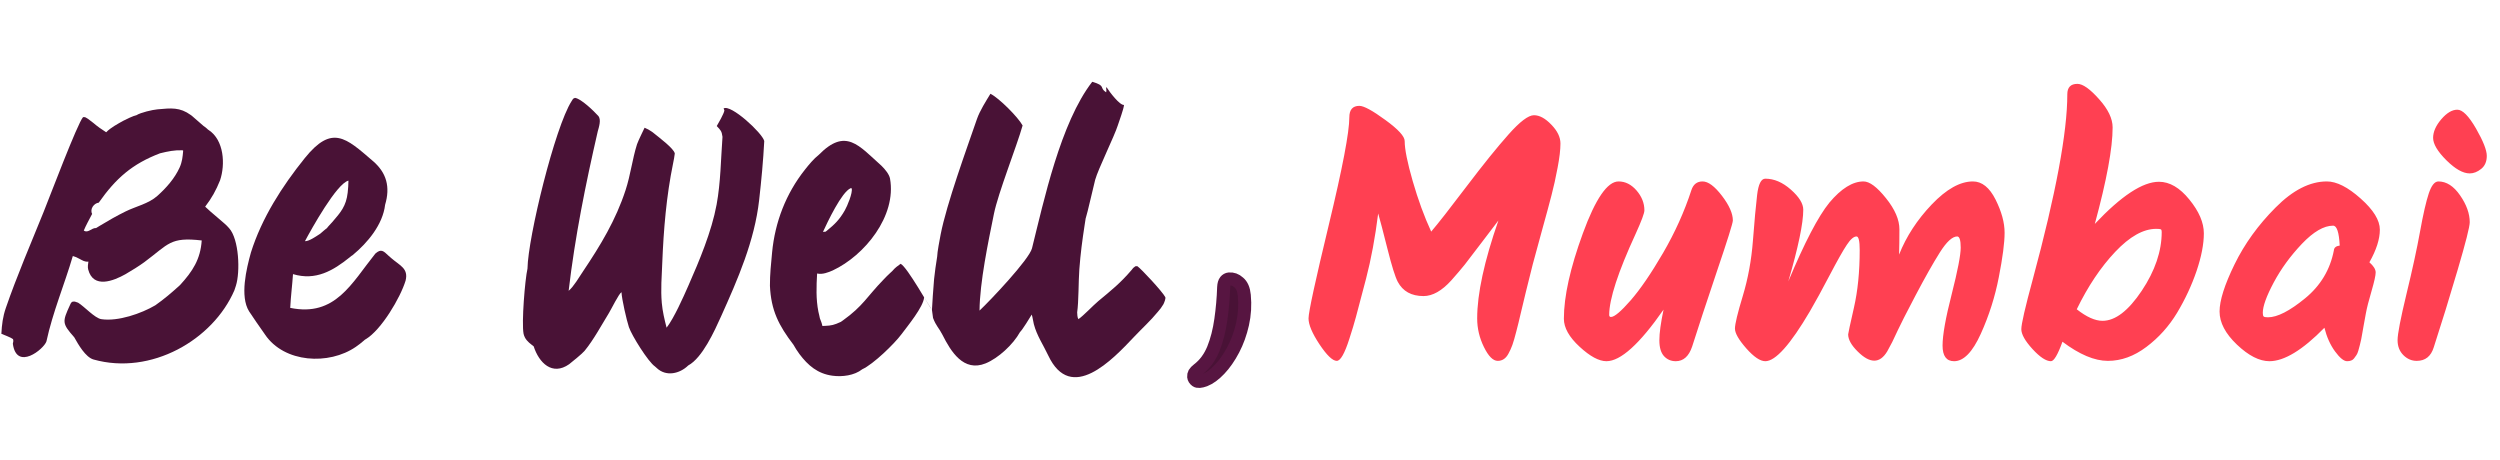
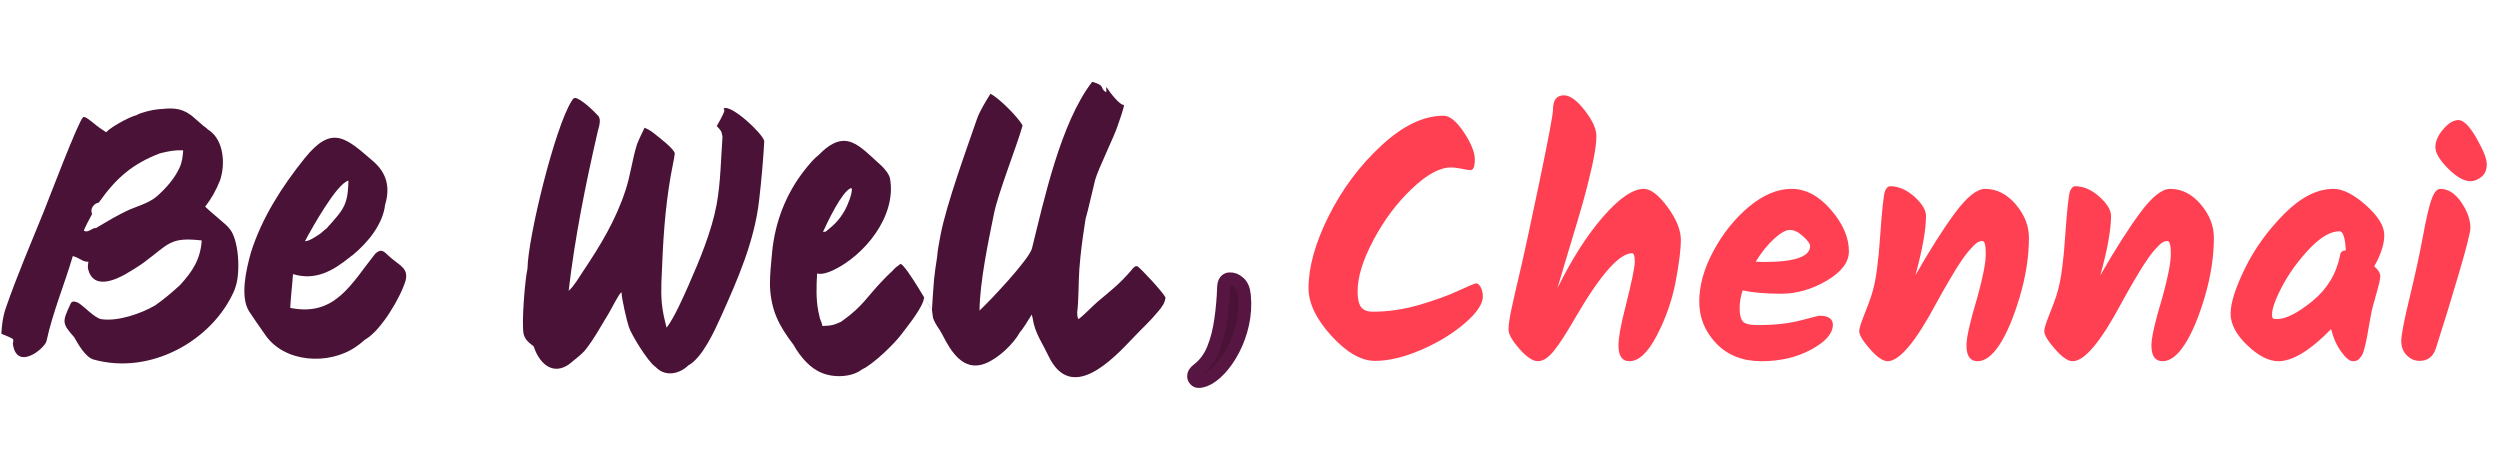
<svg xmlns="http://www.w3.org/2000/svg" width="299" height="55" viewBox="0 0 299 55" fill="none">
  <path d="M144.103 45.461C143.594 45.646 143.247 45.671 143.064 45.535C142.881 45.4 142.78 45.239 142.762 45.054C142.749 44.919 142.778 44.78 142.85 44.637C142.923 44.511 143.07 44.361 143.291 44.186C144.084 43.582 144.694 42.758 145.12 41.713C145.532 40.686 145.829 39.526 146.01 38.232C146.194 36.955 146.307 35.66 146.35 34.345C146.369 34.003 146.439 33.758 146.56 33.61C146.682 33.462 146.828 33.38 146.996 33.364C147.418 33.324 147.806 33.465 148.16 33.788C148.53 34.093 148.749 34.599 148.817 35.307C148.931 36.487 148.862 37.634 148.612 38.747C148.362 39.86 147.993 40.883 147.504 41.815C147.015 42.747 146.47 43.531 145.867 44.168C145.265 44.804 144.677 45.235 144.103 45.461Z" fill="#491236" stroke="#571541" stroke-width="1.559" />
  <path fill-rule="evenodd" clip-rule="evenodd" d="M18.84 13.076C20.468 12.929 21.507 12.804 22.823 13.759L22.951 13.855L24.351 15.073C24.498 15.179 24.68 15.295 24.806 15.429L24.857 15.488L24.946 15.544C26.799 16.747 26.965 19.658 26.318 21.569C25.835 22.77 25.33 23.681 24.538 24.718C25.055 25.257 27.085 26.869 27.277 27.158L27.396 27.284C28.597 28.603 28.745 32.519 28.212 34.18L28.035 34.716C25.468 40.666 18.056 44.922 11.191 42.998C10.225 42.728 9.349 41.175 8.882 40.343C7.402 38.669 7.448 38.498 8.372 36.478C8.444 36.285 8.48 36.256 8.607 36.102C8.983 36.023 8.922 36.068 9.337 36.199C10.086 36.653 11.335 38.052 12.114 38.171C14.107 38.475 16.912 37.494 18.576 36.512C19.635 35.77 20.577 34.963 21.532 34.094C23.042 32.444 23.978 31.004 24.125 28.758C20.327 28.32 20.187 29.182 17.301 31.323C16.63 31.821 15.727 32.373 14.997 32.798C13.613 33.574 11.164 34.582 10.547 32.23C10.469 31.933 10.53 31.593 10.571 31.288C10.128 31.341 9.895 31.156 9.489 30.95C9.168 30.781 9.063 30.72 8.71 30.62C7.716 34.013 6.307 37.331 5.552 40.835C5.248 41.754 1.978 44.399 1.536 41.109C1.585 40.868 1.626 40.784 1.557 40.558C1.316 40.366 0.506 40.065 0.164 39.922C0.227 38.794 0.332 37.895 0.701 36.823C1.985 33.087 3.752 28.964 5.219 25.341C5.911 23.632 9.273 14.73 9.936 14.005C10.249 13.993 10.234 14.047 10.532 14.22L11.163 14.702C11.675 15.142 12.132 15.456 12.697 15.819C13.251 15.254 14.031 14.848 14.722 14.456C15.059 14.277 15.971 13.838 16.319 13.778C16.815 13.461 18.226 13.131 18.84 13.076ZM21.826 17.971C20.788 17.95 20.15 18.092 19.14 18.334C15.814 19.606 13.874 21.309 11.81 24.237C11.247 24.302 10.719 24.99 11.019 25.584C10.747 26.107 10.22 27.062 10.022 27.574C10.534 27.932 10.941 27.242 11.495 27.273L11.933 27.005C12.952 26.387 13.946 25.816 15.027 25.285C16.272 24.671 17.764 24.371 18.821 23.427C19.879 22.483 20.888 21.343 21.478 20.044C21.788 19.361 21.847 18.748 21.908 18.02L21.826 17.971Z" fill="#491236" />
  <path fill-rule="evenodd" clip-rule="evenodd" d="M36.453 18.91C39.707 14.872 41.364 16.475 44.56 19.225C46.247 20.651 46.695 22.361 46.059 24.491C45.786 26.857 43.965 29.041 42.165 30.523C42.143 30.541 42.119 30.557 42.096 30.57L42.033 30.605L41.84 30.763C39.836 32.376 37.752 33.601 35.043 32.785C34.952 34.147 34.783 35.37 34.711 36.822C40.112 37.928 42.046 33.87 44.889 30.334L44.951 30.28C45.581 29.749 45.864 30.002 46.463 30.58L46.831 30.901C47.84 31.773 48.872 32.108 48.508 33.565C47.893 35.595 45.594 39.482 43.73 40.576L43.642 40.626L43.512 40.742C43.208 41.009 42.888 41.257 42.554 41.485C39.334 43.702 33.996 43.409 31.7 40.019L31.62 39.9C31.447 39.693 29.923 37.448 29.79 37.236C28.67 35.444 29.47 32.14 30.012 30.195C31.311 26.063 33.753 22.262 36.453 18.91ZM41.674 21.603C40.267 21.944 37.237 27.407 36.471 28.846C36.967 28.873 37.867 28.227 38.304 27.949C38.361 27.877 39.009 27.352 39.123 27.258C39.182 27.149 39.607 26.715 39.73 26.572C40.754 25.387 41.399 24.653 41.583 23.041C41.639 22.503 41.669 22.147 41.674 21.603Z" fill="#491236" />
  <path fill-rule="evenodd" clip-rule="evenodd" d="M68.77 11.705C69.504 11.8 71.026 13.283 71.548 13.858C71.935 14.286 71.638 15.181 71.49 15.717C70.024 22.097 68.774 28.283 68.01 34.78C68.615 34.279 69.284 33.119 69.745 32.433C71.825 29.336 73.653 26.312 74.821 22.732C75.419 20.903 75.623 19.04 76.188 17.253C76.402 16.683 76.823 15.847 77.093 15.275C77.495 15.455 77.645 15.532 77.95 15.744L78.091 15.844L78.213 15.944C78.894 16.496 80.607 17.776 80.705 18.357C80.66 18.755 80.581 19.158 80.5 19.549C79.695 23.465 79.368 27.45 79.207 31.439C79.143 33.027 79.01 34.626 79.149 36.215C79.239 37.241 79.467 38.193 79.724 39.191C80.603 38.062 81.707 35.582 82.321 34.186C83.646 31.172 85.107 27.705 85.706 24.468C86.195 21.825 86.213 19.022 86.41 16.368C86.311 15.667 86.216 15.606 85.724 15.075C85.912 14.761 86.574 13.61 86.637 13.22C86.642 13.187 86.564 13.019 86.542 12.973C87.396 12.418 91.188 15.924 91.405 16.867C91.281 19.253 91.061 21.55 90.795 23.92C90.245 28.82 88.238 33.4 86.233 37.855C85.467 39.555 84.01 42.798 82.312 43.709C81.288 44.707 79.68 45.067 78.566 44.035L78.513 43.985L78.326 43.821C77.526 43.279 75.548 40.114 75.216 39.12C74.947 38.3 74.362 35.785 74.332 34.946C74.013 35.121 73.131 36.947 72.817 37.456C71.931 38.895 70.996 40.645 69.925 41.95C69.626 42.316 68.483 43.224 68.072 43.558C66.045 44.987 64.46 43.388 63.828 41.422L63.615 41.259C63.132 40.886 62.763 40.54 62.618 39.917C62.37 38.605 62.781 33.468 63.087 32.131C63.148 28.356 66.374 15.199 68.361 12.1C68.577 11.767 68.471 11.837 68.77 11.705ZM76.656 17.452C76.639 17.467 76.617 17.49 76.578 17.525L76.656 17.452Z" fill="#491236" />
  <path fill-rule="evenodd" clip-rule="evenodd" d="M130.631 9.782C132.322 10.273 131.423 10.476 132.29 11.041C132.394 10.724 132.211 10.523 132.349 10.43L132.401 10.513C132.696 10.982 133.91 12.605 134.434 12.551C134.373 13.112 133.88 14.393 133.685 15.009C133.296 16.251 131.328 20.248 130.983 21.503C130.823 22.085 130.027 25.622 129.86 26.078L129.846 26.113L129.721 26.919C129.441 28.751 129.234 30.276 129.088 32.219C128.983 33.604 129.015 36.114 128.829 37.359C128.85 37.642 128.839 37.936 128.976 38.172C129.587 37.763 130.722 36.541 131.358 36.012C132.94 34.698 133.975 33.881 135.325 32.307L135.531 32.048C135.841 31.812 135.719 31.837 136.029 31.838C136.488 32.145 139.011 34.863 139.365 35.528C139.451 35.69 139.244 36.183 139.145 36.388C138.895 36.796 138.787 36.938 138.474 37.3C137.618 38.35 136.549 39.319 135.672 40.249C133.061 43.018 128.095 48.296 125.37 42.516C124.77 41.242 124.006 40.141 123.647 38.767C123.56 38.433 123.499 37.907 123.395 37.623C123.16 38.01 122.292 39.437 121.988 39.723C121.175 41.199 119.394 42.844 117.881 43.459C115.229 44.537 113.714 42.016 112.717 40.039C112.299 39.212 111.967 39.02 111.592 38.027L111.461 37.062L110.524 35.556C110.452 36.694 108.537 39.006 107.813 39.979C106.959 41.129 104.435 43.575 103.127 44.163C102.177 44.919 100.715 45.096 99.544 44.933C97.788 44.689 96.64 43.713 95.612 42.342C95.321 41.958 95.138 41.639 94.896 41.228C93.138 38.927 92.215 37.128 92.084 34.182C92.075 32.852 92.216 31.51 92.342 30.196C92.693 26.551 93.991 23.173 96.267 20.296C96.751 19.684 97.312 19.002 97.933 18.512C101.167 15.23 102.723 17.422 105.39 19.793L105.464 19.865C105.847 20.241 106.357 20.857 106.447 21.361C107.252 25.833 103.405 30.559 99.605 32.34C99.073 32.576 98.379 32.845 97.783 32.722L97.726 32.709C97.641 34.26 97.578 35.769 97.883 37.293C97.931 37.537 98.025 37.838 98.058 38.072C98.174 38.374 98.303 38.669 98.355 38.986L98.697 38.973C99.43 38.939 99.757 38.872 100.567 38.495L100.809 38.325C103.235 36.593 103.68 35.483 105.666 33.444C105.935 33.153 106.183 32.913 106.452 32.662L106.731 32.404L106.792 32.332C107.094 31.987 107.332 31.831 107.717 31.549C108.507 31.931 111.214 36.817 111.461 37.062C111.478 36.701 111.646 34.003 111.717 33.373C111.816 32.504 111.927 31.616 112.085 30.694C112.091 30.189 112.386 28.635 112.498 28.057C113.209 24.386 115.631 17.751 116.849 14.22C117.182 13.256 117.921 12.092 118.457 11.215C119.477 11.718 121.768 14.014 122.303 15.009C121.612 17.469 119.385 23.054 118.875 25.572C118.192 28.947 117.181 33.741 117.152 37.146C118.41 35.968 123.096 31.024 123.427 29.697C124.834 24.073 126.828 14.687 130.631 9.782ZM101.736 22.508C100.647 22.982 98.959 26.581 98.426 27.736L98.75 27.705L98.935 27.557C99.834 26.828 100.415 26.254 101.041 25.157C101.33 24.651 102.009 23.054 101.861 22.519L101.736 22.508Z" fill="#491236" />
-   <path d="M162.58 12.66L162.58 12.66Q163.38 12.66 165.69 14.35Q168 16.03 168 16.87L168 16.87Q168 18.33 168.96 21.66Q169.92 24.99 171.17 27.70L171.17 27.70Q172.42 26.24 175.40 22.30Q178.38 18.37 180.42 16.08Q182.46 13.78 183.46 13.78Q184.46 13.78 185.54 14.91Q186.63 16.03 186.63 17.16Q186.63 18.28 186.29 20.05Q185.96 21.83 185.56 23.35Q185.17 24.87 184.44 27.49Q183.71 30.12 183.31 31.64Q182.92 33.16 182.50 34.89Q182.08 36.62 181.85 37.60Q181.63 38.58 181.35 39.64Q181.08 40.70 180.88 41.26Q180.67 41.83 180.42 42.28L180.42 42.28Q179.96 43.16 179.13 43.16Q178.29 43.16 177.48 41.51Q176.67 39.87 176.67 38.08L176.67 38.08Q176.67 33.66 179.21 26.37L179.21 26.37Q178.50 27.28 177.17 29.05Q175.83 30.83 175.19 31.64Q174.54 32.45 173.58 33.53L173.58 33.53Q171.88 35.41 170.25 35.41L170.25 35.41Q168.08 35.41 167.17 33.70L167.17 33.70Q166.71 32.83 165.94 29.76Q165.17 26.70 164.83 25.53L164.83 25.53Q164.29 29.83 163.38 33.33Q162.46 36.83 162.17 37.91Q161.88 38.99 161.38 40.53L161.38 40.53Q160.54 43.16 159.88 43.16L159.88 43.16Q159.13 43.16 157.81 41.18Q156.50 39.20 156.50 38.08Q156.50 36.95 158.94 26.83Q161.38 16.70 161.38 14.03L161.38 14.03Q161.38 12.66 162.58 12.66ZM202.29 22.74L202.29 22.74Q202.63 21.70 203.63 21.70Q204.63 21.70 205.94 23.41Q207.25 25.12 207.25 26.37L207.25 26.37Q207.25 26.83 205.33 32.49Q203.42 38.16 202.38 41.45L202.38 41.45Q201.79 43.20 200.42 43.20L200.42 43.20Q199.58 43.20 199.02 42.60Q198.46 41.99 198.46 40.70Q198.46 39.41 198.96 37.03L198.96 37.03Q194.67 43.20 192.13 43.20L192.13 43.20Q190.79 43.20 188.92 41.47Q187.04 39.74 187.04 38.12L187.04 38.12Q187.04 34.12 189.31 27.91Q191.58 21.70 193.58 21.70L193.58 21.70Q194.79 21.70 195.73 22.78Q196.67 23.87 196.67 25.16L196.67 25.16Q196.67 25.66 195.63 27.95L195.63 27.95Q192.46 34.83 192.46 37.66L192.46 37.66Q192.46 37.91 192.67 37.91L192.67 37.91Q193.29 37.91 195.02 35.93Q196.75 33.95 198.90 30.26Q201.04 26.58 202.29 22.74ZM235.96 21.70L235.96 21.70Q237.58 21.70 238.67 23.87Q239.75 26.03 239.75 27.83Q239.75 29.62 239.06 33.14Q238.38 36.66 236.90 39.93Q235.42 43.20 233.71 43.20L233.71 43.20Q232.33 43.20 232.33 41.33Q232.33 39.45 233.42 35.20Q234.50 30.95 234.50 29.62Q234.50 28.28 234.08 28.28L234.08 28.28Q233.21 28.28 232 30.20Q230.79 32.12 229.10 35.33Q227.42 38.53 227 39.45Q226.58 40.37 226.31 40.91Q226.04 41.45 225.71 42.03L225.71 42.03Q224.38 44.24 222.17 42.03L222.17 42.03Q221.04 40.91 221.04 39.99L221.04 39.99Q221.04 39.83 221.73 36.80Q222.42 33.78 222.42 29.91L222.42 29.91Q222.42 28.28 222.04 28.28L222.04 28.28Q221.54 28.28 220.88 29.28Q220.21 30.28 218.83 32.91Q217.46 35.53 216.46 37.24L216.46 37.24Q212.96 43.20 211.13 43.20L211.13 43.20Q210.21 43.20 208.85 41.66Q207.50 40.12 207.50 39.30Q207.50 38.49 208.44 35.39Q209.38 32.28 209.65 28.78Q209.92 25.28 210.15 23.33Q210.38 21.37 211.13 21.37L211.13 21.37Q212.71 21.37 214.19 22.68Q215.67 23.99 215.67 25.08L215.67 25.08Q215.67 27.53 213.88 33.66L213.88 33.66Q216.79 26.70 218.79 24.24L218.79 24.24Q220.92 21.70 222.88 21.70L222.88 21.70Q223.96 21.70 225.56 23.70Q227.17 25.70 227.17 27.43Q227.17 29.16 227.13 30.45L227.13 30.45Q228.42 27.20 231.04 24.45Q233.67 21.70 235.96 21.70ZM258.21 21.74L258.21 21.74Q260.13 21.74 261.85 23.87Q263.58 25.99 263.58 27.91Q263.58 29.83 262.71 32.41Q261.83 34.99 260.38 37.41Q258.92 39.83 256.71 41.49Q254.50 43.16 252.10 43.16Q249.71 43.16 246.67 40.87L246.67 40.87Q245.83 43.20 245.29 43.20L245.29 43.20Q244.42 43.20 243.08 41.74Q241.75 40.28 241.75 39.37Q241.75 38.45 243.13 33.37L243.13 33.37Q247.25 18.12 247.25 11.28L247.25 11.28Q247.25 10.03 248.46 10.03L248.46 10.03Q249.42 10.03 251.04 11.85Q252.67 13.66 252.67 15.24L252.67 15.24Q252.67 18.95 250.54 26.78L250.54 26.78Q255.29 21.74 258.21 21.74ZM251.46 38.37L251.46 38.37Q253.75 38.37 256.15 34.78Q258.54 31.20 258.54 27.74L258.54 27.74Q258.54 27.49 258.44 27.43Q258.33 27.37 257.88 27.37L257.88 27.37Q255.58 27.37 252.98 30.12Q250.38 32.87 248.38 36.99L248.38 36.99Q250.13 38.37 251.46 38.37ZM283.38 31.37L283.38 31.37Q284.13 32.03 284.13 32.58Q284.13 33.12 283.63 34.83Q283.13 36.53 282.96 37.47Q282.79 38.41 282.69 38.95Q282.58 39.49 282.54 39.80Q282.50 40.12 282.40 40.58Q282.29 41.03 282.23 41.30Q282.17 41.58 282.06 41.93Q281.96 42.28 281.83 42.47Q281.71 42.66 281.54 42.87L281.54 42.87Q281.29 43.20 280.71 43.20Q280.13 43.20 279.27 42.03Q278.42 40.87 278 39.20L278 39.20Q274.08 43.20 271.42 43.20L271.42 43.20Q269.63 43.20 267.54 41.22Q265.46 39.24 265.46 37.26Q265.46 35.28 267.25 31.62Q269.04 27.95 272.15 24.83Q275.25 21.70 278.29 21.70L278.29 21.70Q280.04 21.70 282.33 23.74Q284.63 25.78 284.63 27.47Q284.63 29.16 283.38 31.37ZM271.25 37.95L271.25 37.95Q272.92 37.95 275.69 35.68Q278.46 33.41 279.13 29.95L279.13 29.95Q279.17 29.45 279.83 29.37L279.83 29.37Q279.71 26.99 279.04 26.99L279.04 26.99Q277.38 26.99 275.31 29.16Q273.25 31.33 271.94 33.78Q270.63 36.24 270.63 37.41L270.63 37.41Q270.63 37.74 270.73 37.85Q270.83 37.95 271.25 37.95ZM291 16.49Q291 15.41 291.98 14.26Q292.96 13.12 293.90 13.12Q294.83 13.12 296.13 15.37Q297.42 17.62 297.42 18.64Q297.42 19.66 296.75 20.20Q296.08 20.74 295.38 20.74L295.38 20.74Q294.17 20.74 292.58 19.16Q291 17.58 291 16.49ZM291.63 21.70L291.63 21.70Q293.08 21.70 294.23 23.37Q295.38 25.03 295.38 26.58L295.38 26.58Q295.38 27.37 293.94 32.26Q292.50 37.16 291.08 41.53L291.08 41.53Q290.58 43.16 289.04 43.16L289.04 43.16Q288.13 43.16 287.44 42.47Q286.75 41.78 286.75 40.68Q286.75 39.58 287.81 35.18Q288.88 30.78 289.44 27.68Q290 24.58 290.48 23.14Q290.96 21.70 291.63 21.70Z" fill="#FF4052" />
+   <path d="M172.64 13.84L172.64 13.84Q173.75 13.84 175.07 15.81Q176.39 17.79 176.39 19.07Q176.39 20.35 175.87 20.35L175.87 20.35Q175.63 20.35 174.85 20.19Q174.07 20.03 173.51 20.03L173.51 20.03Q171.52 20.03 168.84 22.59Q166.16 25.14 164.27 28.70Q162.37 32.25 162.37 34.85L162.37 34.85Q162.37 36.13 162.77 36.71Q163.17 37.28 164.21 37.28L164.21 37.28Q166.96 37.28 169.80 36.45Q172.64 35.61 174.47 34.75Q176.31 33.89 176.57 33.89Q176.83 33.89 177.09 34.35Q177.35 34.81 177.35 35.45L177.35 35.45Q177.35 36.80 175.19 38.66Q173.03 40.52 169.98 41.84Q166.92 43.16 164.45 43.16Q161.97 43.16 159.23 40.16Q156.50 37.16 156.50 34.45L156.50 34.45Q156.50 30.65 158.93 25.80Q161.37 20.95 165.23 17.39Q169.08 13.84 172.64 13.84ZM185.74 13.08L185.74 13.08Q185.74 11.40 187.05 11.40L187.05 11.40Q188.13 11.40 189.53 13.20Q190.93 15.00 190.93 16.27Q190.93 17.55 190.41 19.87Q189.89 22.19 189.35 24.10Q188.81 26.02 187.73 29.56Q186.66 33.09 186.26 34.49L186.26 34.49Q188.85 29.22 191.75 25.90Q194.64 22.59 196.60 22.59L196.60 22.59Q197.84 22.59 199.44 24.76Q201.03 26.94 201.03 28.68Q201.03 30.41 200.40 33.73Q199.76 37.04 198.16 40.12Q196.56 43.20 194.88 43.20L194.88 43.20Q193.57 43.20 193.57 41.32L193.57 41.32Q193.57 39.96 194.36 36.88L194.36 36.88Q195.52 32.29 195.52 31.29Q195.52 30.29 195.20 30.29L195.20 30.29Q192.89 30.29 188.41 38.00L188.41 38.00Q186.89 40.64 185.88 41.92Q184.86 43.20 183.94 43.20Q183.02 43.20 181.72 41.72Q180.42 40.24 180.42 39.42Q180.42 38.60 180.76 37.00Q181.10 35.41 181.80 32.45Q182.50 29.50 184.12 21.73Q185.74 13.96 185.74 13.08ZM221.13 30.05Q221.13 32.01 218.47 33.57Q215.81 35.13 213.02 35.13Q210.22 35.13 208.42 34.73L208.42 34.73Q208.06 35.81 208.06 36.88Q208.06 37.96 208.42 38.42Q208.78 38.88 210.22 38.88L210.22 38.88Q213.22 38.88 215.35 38.32Q217.49 37.76 217.57 37.76L217.57 37.76Q219.21 37.76 219.21 38.84L219.21 38.84Q219.21 40.40 216.63 41.80Q214.06 43.20 210.68 43.20Q207.31 43.20 205.27 41.08Q203.23 38.96 203.23 36.07Q203.23 33.17 204.93 30.01Q206.63 26.86 209.18 24.72Q211.74 22.59 214.28 22.59Q216.81 22.59 218.97 25.08Q221.13 27.58 221.13 30.05L221.13 30.05ZM216.49 29.42Q216.49 29.02 215.65 28.26Q214.82 27.50 214.08 27.50Q213.34 27.50 212.18 28.56Q211.02 29.62 209.98 31.29L209.98 31.29Q210.34 31.33 211.02 31.33L211.02 31.33Q216.49 31.33 216.49 29.42L216.49 29.42ZM237.42 22.59L237.42 22.59Q239.50 22.59 241.08 24.44Q242.66 26.30 242.66 28.42L242.66 28.42Q242.66 31.81 241.56 35.51Q240.46 39.20 239.16 41.20Q237.86 43.20 236.52 43.20Q235.19 43.20 235.19 41.32L235.19 41.32Q235.19 39.88 236.50 35.53L236.50 35.53Q237.50 31.93 237.50 30.37Q237.50 28.82 237.10 28.82L237.10 28.82Q236.58 28.82 236.09 29.34Q235.59 29.85 235.27 30.25Q234.95 30.65 234.53 31.27Q234.11 31.89 233.81 32.39Q233.51 32.89 233.05 33.67Q232.59 34.45 232.31 34.95Q232.03 35.45 231.59 36.25L231.59 36.25Q227.88 43.20 225.76 43.20L225.76 43.20Q224.92 43.20 223.64 41.74Q222.36 40.28 222.36 39.60L222.36 39.60Q222.36 39.16 222.94 37.70Q223.52 36.25 223.78 35.47Q224.04 34.69 224.22 33.81Q224.40 32.93 224.52 31.91Q224.64 30.89 224.70 30.33Q224.76 29.77 224.84 28.58L224.84 28.58Q225.20 23.38 225.46 22.82Q225.72 22.27 226.04 22.27L226.04 22.27Q227.56 22.27 228.96 23.52Q230.35 24.78 230.35 25.82L230.35 25.82Q230.35 28.30 229.08 32.93L229.08 32.93Q231.67 28.38 233.81 25.48Q235.95 22.59 237.42 22.59ZM259.55 22.59L259.55 22.59Q261.63 22.59 263.21 24.44Q264.78 26.30 264.78 28.42L264.78 28.42Q264.78 31.81 263.69 35.51Q262.59 39.20 261.29 41.20Q259.99 43.20 258.65 43.20Q257.31 43.20 257.31 41.32L257.31 41.32Q257.31 39.88 258.63 35.53L258.63 35.53Q259.63 31.93 259.63 30.37Q259.63 28.82 259.23 28.82L259.23 28.82Q258.71 28.82 258.21 29.34Q257.71 29.85 257.39 30.25Q257.08 30.65 256.66 31.27Q256.24 31.89 255.94 32.39Q255.64 32.89 255.18 33.67Q254.72 34.45 254.44 34.95Q254.16 35.45 253.72 36.25L253.72 36.25Q250.01 43.20 247.89 43.20L247.89 43.20Q247.05 43.20 245.77 41.74Q244.49 40.28 244.49 39.60L244.49 39.60Q244.49 39.16 245.07 37.70Q245.65 36.25 245.91 35.47Q246.17 34.69 246.35 33.81Q246.53 32.93 246.65 31.91Q246.77 30.89 246.83 30.33Q246.89 29.77 246.97 28.58L246.97 28.58Q247.33 23.38 247.59 22.82Q247.85 22.27 248.17 22.27L248.17 22.27Q249.69 22.27 251.08 23.52Q252.48 24.78 252.48 25.82L252.48 25.82Q252.48 28.30 251.20 32.93L251.20 32.93Q253.80 28.38 255.94 25.48Q258.07 22.59 259.55 22.59ZM283.96 31.85L283.96 31.85Q284.68 32.49 284.68 33.01Q284.68 33.53 284.20 35.17Q283.72 36.80 283.56 37.70Q283.40 38.60 283.30 39.12Q283.20 39.64 283.16 39.94Q283.12 40.24 283.02 40.68Q282.92 41.12 282.86 41.38Q282.80 41.64 282.70 41.98Q282.60 42.32 282.48 42.50Q282.36 42.68 282.20 42.88L282.20 42.88Q281.96 43.20 281.40 43.20Q280.84 43.20 280.02 42.08Q279.20 40.96 278.80 39.36L278.80 39.36Q275.05 43.20 272.49 43.20L272.49 43.20Q270.78 43.20 268.78 41.30Q266.78 39.40 266.78 37.50Q266.78 35.61 268.50 32.09Q270.22 28.58 273.19 25.58Q276.17 22.59 279.08 22.59L279.08 22.59Q280.76 22.59 282.96 24.54Q285.16 26.50 285.16 28.12Q285.16 29.73 283.96 31.85ZM272.33 38.16L272.33 38.16Q273.93 38.16 276.59 35.99Q279.24 33.81 279.88 30.49L279.88 30.49Q279.92 30.01 280.56 29.93L280.56 29.93Q280.44 27.66 279.80 27.66L279.80 27.66Q278.21 27.66 276.23 29.73Q274.25 31.81 272.99 34.17Q271.73 36.53 271.73 37.64L271.73 37.64Q271.73 37.96 271.83 38.06Q271.93 38.16 272.33 38.16ZM291.27 17.59Q291.27 16.55 292.21 15.46Q293.14 14.36 294.04 14.36Q294.94 14.36 296.18 16.51Q297.42 18.67 297.42 19.65Q297.42 20.63 296.78 21.15Q296.14 21.67 295.46 21.67L295.46 21.67Q294.30 21.67 292.78 20.15Q291.27 18.63 291.27 17.59ZM291.87 22.59L291.87 22.59Q293.26 22.59 294.36 24.18Q295.46 25.78 295.46 27.26L295.46 27.26Q295.46 28.02 294.08 32.71Q292.70 37.40 291.35 41.60L291.35 41.60Q290.87 43.16 289.39 43.16L289.39 43.16Q288.51 43.16 287.85 42.50Q287.19 41.84 287.19 40.78Q287.19 39.72 288.21 35.51Q289.23 31.29 289.77 28.32Q290.31 25.34 290.77 23.96Q291.23 22.59 291.87 22.59Z" fill="#FF4052" />
</svg>
